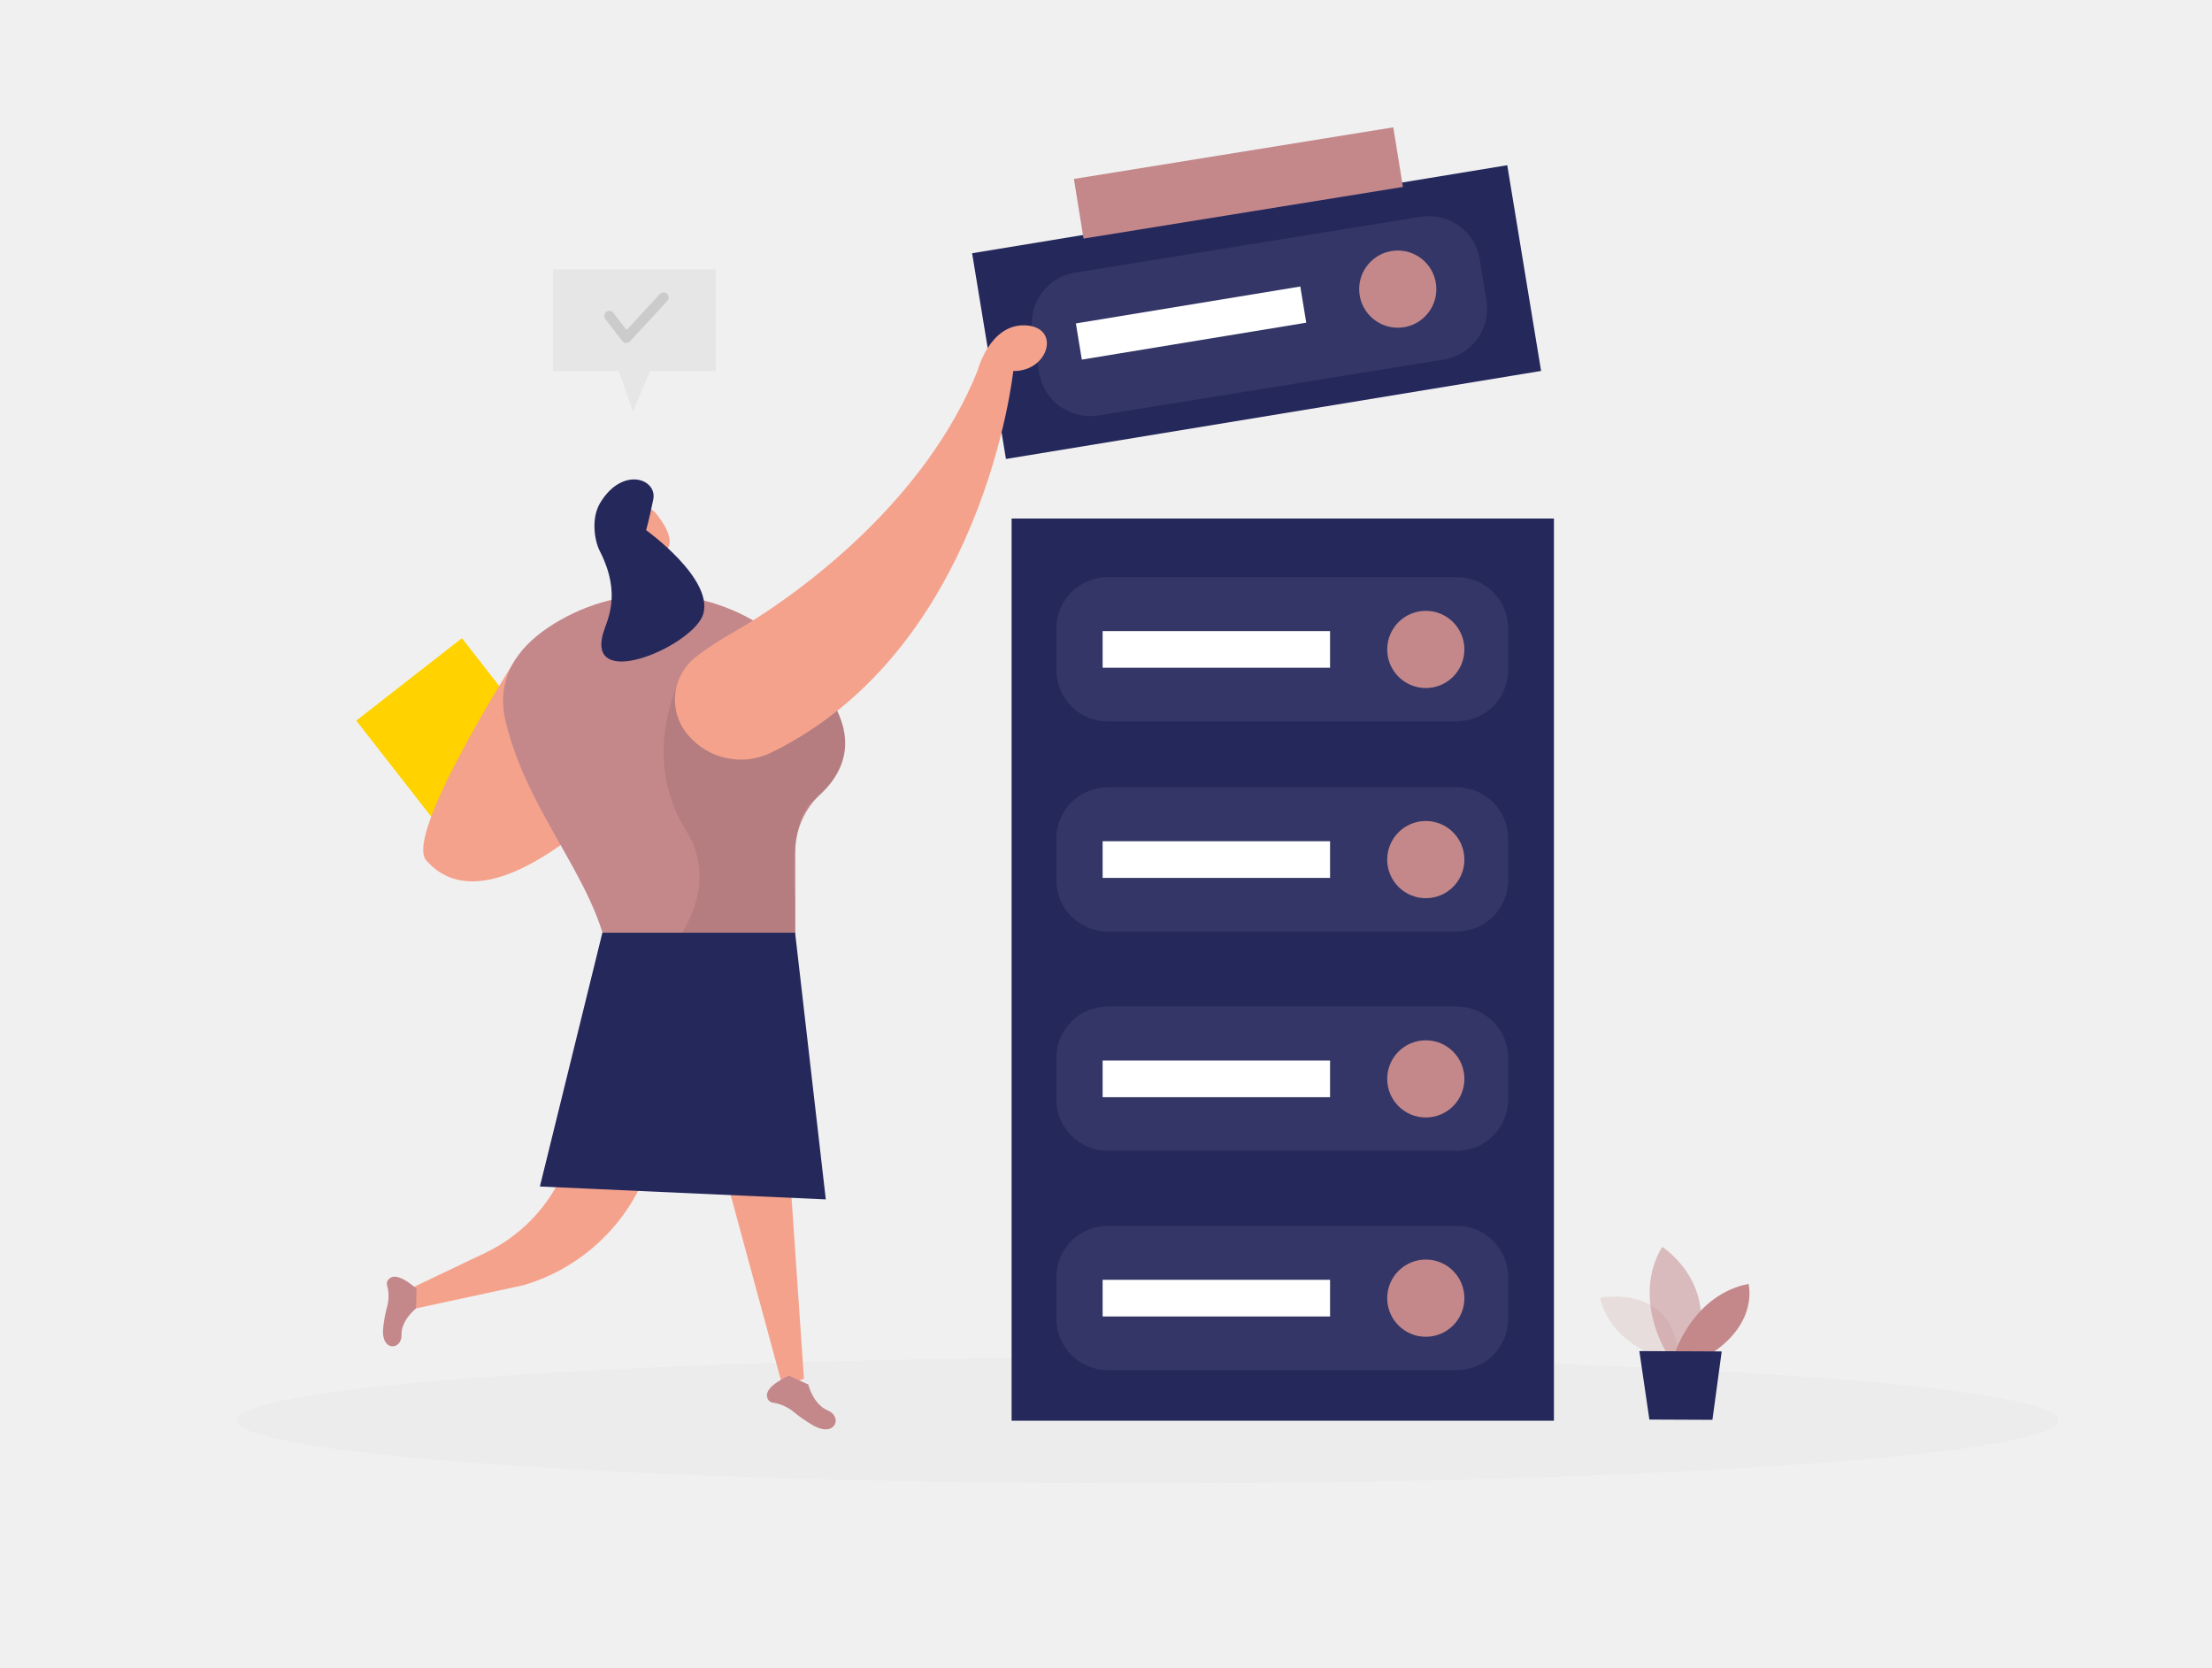
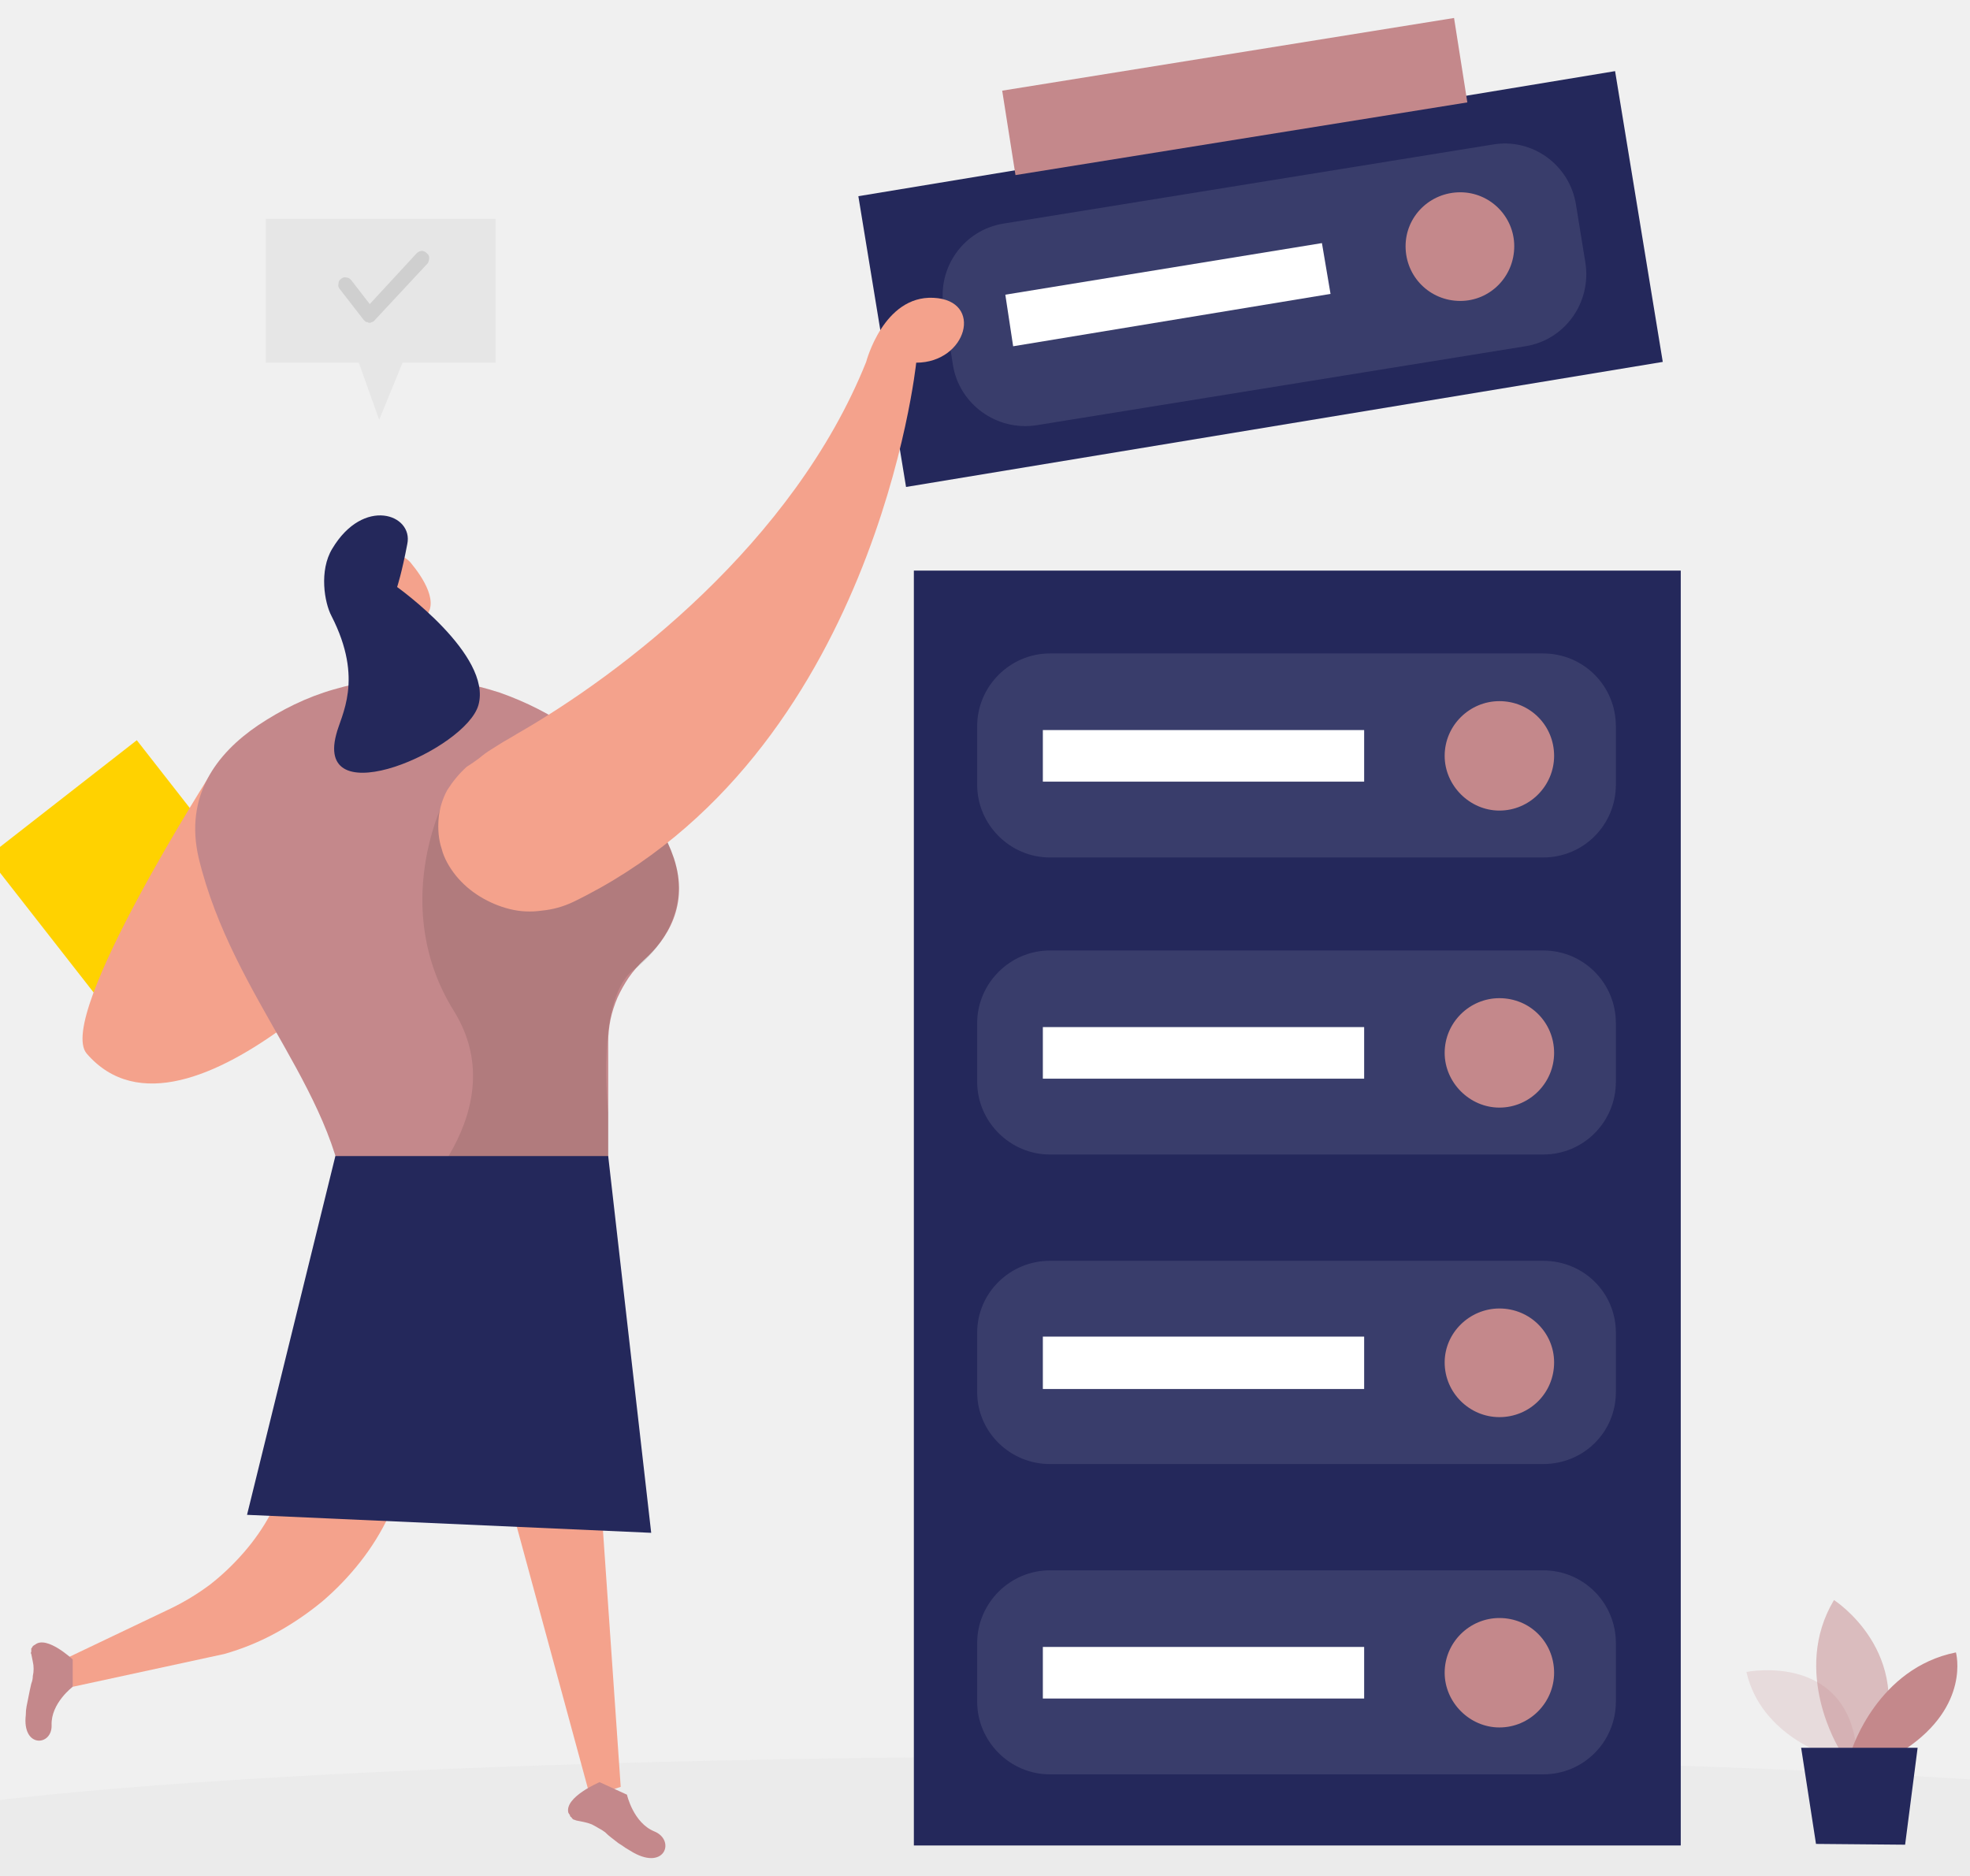
- <svg xmlns="http://www.w3.org/2000/svg" id="Layer_1" data-name="Layer 1" viewBox="0 0 400 300" width="406" height="306" class="illustration styles_illustrationTablet__1DWOa">
-   <ellipse cx="207.55" cy="256.09" rx="164.68" ry="11.38" fill="#e6e6e6" opacity="0.45" />
-   <path d="M111.88,179.92,103,208.24A29.06,29.06,0,0,1,87.75,225.8l-13,6.19.52,3.84,19.46-4.2a34.26,34.26,0,0,0,21.09-17.88l13.74-28.29Z" fill="#f4a28c" />
-   <path d="M300.22,244.67s-8.93-2.44-10.87-10.75c0,0,13.83-2.79,14.23,11.49Z" fill="#c4888b" opacity="0.19" />
-   <path d="M301.32,243.79s-6.24-9.86-.75-19.08c0,0,10.52,6.68,5.84,19.1Z" fill="#c4888b" opacity="0.51" />
-   <path d="M302.92,243.79s3.3-10.41,13.26-12.38c0,0,1.87,6.76-6.45,12.41Z" fill="#c4888b" />
-   <polygon points="296.45 243.56 298.26 255.94 309.66 255.99 311.34 243.62 296.45 243.56" fill="#24285b" />
-   <rect x="182.93" y="93.02" width="98.07" height="163.13" fill="#24285b" />
-   <rect x="178.2" y="36.86" width="98.07" height="37.7" transform="translate(-6.03 37.6) rotate(-9.34)" fill="#24285b" />
-   <rect x="194.12" y="26.29" width="58.34" height="10.89" transform="matrix(0.99, -0.16, 0.16, 0.99, -2.19, 36.65)" fill="#c4888b" />
-   <rect x="191.02" y="141.61" width="81.71" height="26.09" rx="9.29" fill="#fff" opacity="0.07" />
-   <circle cx="257.83" cy="154.69" r="6.98" fill="#c4888b" />
-   <rect x="199.39" y="151.37" width="41.13" height="6.63" fill="#fff" />
-   <rect x="191.02" y="103.61" width="81.71" height="26.09" rx="9.29" fill="#fff" opacity="0.07" />
-   <circle cx="257.83" cy="116.69" r="6.98" fill="#c4888b" />
-   <rect x="199.39" y="113.37" width="41.13" height="6.63" fill="#fff" />
-   <rect x="186.28" y="42.68" width="81.71" height="26.09" rx="9.29" transform="matrix(0.99, -0.16, 0.16, 0.99, -6.03, 37.59)" fill="#fff" opacity="0.07" />
-   <circle cx="252.76" cy="51.54" r="6.98" fill="#c4888b" />
-   <rect x="194.82" y="54.37" width="41.13" height="6.63" transform="translate(-6.51 35.71) rotate(-9.34)" fill="#fff" />
-   <rect x="191.02" y="181.26" width="81.71" height="26.09" rx="9.29" fill="#fff" opacity="0.07" />
-   <circle cx="257.83" cy="194.34" r="6.98" fill="#c4888b" />
-   <rect x="199.39" y="191.02" width="41.13" height="6.63" fill="#fff" />
-   <rect x="191.02" y="220.91" width="81.71" height="26.09" rx="9.29" fill="#fff" opacity="0.07" />
-   <circle cx="257.83" cy="233.99" r="6.98" fill="#c4888b" />
-   <rect x="199.39" y="230.67" width="41.13" height="6.63" fill="#fff" />
-   <polygon points="141.22 187.91 145.38 248.56 141.51 249.9 126.11 193.16 141.22 187.91" fill="#f4a28c" />
-   <path d="M146.17,249.6s.84,3.59,3.55,4.71,1.34,5-2.74,2.65a26.25,26.25,0,0,1-3.6-2.52,7.71,7.71,0,0,0-3.65-1.56,1.24,1.24,0,0,1-1-1c-.55-2,3.95-3.86,3.95-3.86Z" fill="#c4888b" />
-   <path d="M75.26,235.83s-2.74,2.1-2.66,4.84-3.78,3.07-3.31-1.32a24.35,24.35,0,0,1,.76-4,7.08,7.08,0,0,0-.07-3.71,1.2,1.2,0,0,1,.52-1.25c1.49-1.22,4.82,1.9,4.82,1.9Z" fill="#c4888b" />
-   <polygon points="118.01 100 119.45 105.83 114.72 108.33 113.89 98.35 118.01 100" fill="#f4a28c" />
-   <path d="M112.78,92.73a3.56,3.56,0,0,1,5.94-.52c1.75,2.2,3.8,5.64,1,7.2-4.21,2.39-7.48-3-7.48-3A6.54,6.54,0,0,1,112.78,92.73Z" fill="#f4a28c" />
-   <rect x="67.37" y="123.51" width="34.3" height="24.23" transform="translate(29.61 285.7) rotate(-127.97)" fill="#ffd200" />
-   <path d="M93.36,118.29S73,150.13,77.07,154.82c12.94,14.88,41.67-18.64,41.67-18.64Z" fill="#f4a28c" />
-   <path d="M139.42,113.54A35.15,35.15,0,0,0,99,112.81c-5.33,3.63-9.44,9-7.56,16.9,4.41,18.4,18.51,30.53,19,46.72l33.38-2.24V153.35a14.27,14.27,0,0,1,4.55-10.51c2.91-2.68,5.8-7.05,3.82-13.06C150.39,124.45,145.84,118.25,139.42,113.54Z" fill="#c4888b" />
-   <path d="M115.43,96.45s-1-.94-1.52.24,1.2,1.91,1.79,1.34S115.43,96.45,115.43,96.45Z" fill="#f4a28c" />
-   <path d="M122.9,122.21s-7.21,13.79,1.16,27.23-7.5,26.58-7.5,26.58l27.22-1.83V162.31s-1.68-15,3.51-18.41c0,0,8.88-6.4,4.1-16.09s-28.49-5.6-28.49-5.6" opacity="0.08" />
-   <path d="M109,114c.64-2.49,3.61-7-.58-15.19-.88-1.73-1.58-5.78.09-8.58,4-6.71,10.38-4.42,9.62-.66s-1.29,5.55-1.29,5.55,12.12,8.69,10.35,15.1C125.62,115.87,106.3,124.34,109,114Z" fill="#24285b" />
-   <polygon points="108.93 167.91 143.78 167.91 149.33 216.13 97.63 213.8 108.93 167.91" fill="#24285b" />
-   <path d="M124.28,132a9.79,9.79,0,0,1,1.44-13.86,50.17,50.17,0,0,1,6.38-4.24c13.29-7.61,35.38-24.43,44.68-47.63,0,0,2.18-8.48,8.65-8.18s4.24,8.34-2.2,8.26c0,0-5.27,50.34-43.94,69.07a12.46,12.46,0,0,1-15-3.42Z" fill="#f4a28c" />
-   <polygon points="100 47.99 100 66.36 111.87 66.36 114.47 73.67 117.54 66.36 129.41 66.36 129.41 47.99 100 47.99" fill="#e6e6e6" />
-   <path d="M113.22,61.28h0a.91.91,0,0,1-.68-.36l-3.11-4a.92.92,0,0,1,1.45-1.13l2.44,3.14,6-6.5a.92.92,0,1,1,1.35,1.25L113.9,61A.93.93,0,0,1,113.22,61.28Z" opacity="0.12" />
+ <svg xmlns="http://www.w3.org/2000/svg" version="1.2" viewBox="0 0 252 240" width="252" height="240">
+   <style>
+ 		.s0 { opacity: .5;fill: #e6e6e6 } 
+ 		.s1 { fill: #f4a28c } 
+ 		.s2 { opacity: .2;fill: #c4888b } 
+ 		.s3 { opacity: .5;fill: #c4888b } 
+ 		.s4 { fill: #c4888b } 
+ 		.s5 { fill: #24285b } 
+ 		.s6 { opacity: .1;fill: #ffffff } 
+ 		.s7 { fill: #ffffff } 
+ 		.s8 { fill: #ffd200 } 
+ 		.s9 { opacity: .1;fill: #000000 } 
+ 		.s10 { fill: #e6e6e6 } 
+ 	</style>
+   <path id="Layer" class="s0" d="m141.6 247.5c-91.1 0-164.7-5.1-164.7-11.4 0-6.3 73.6-11.4 164.7-11.4 91 0 164.6 5.1 164.6 11.4 0 6.3-73.6 11.4-164.6 11.4z" />
+   <path id="Layer" class="s1" d="m45.9 159.9l-8.9 28.3q-0.9 2.9-2.4 5.5-1.4 2.6-3.4 4.9-2 2.3-4.3 4.1-2.4 1.8-5.1 3.1l-13 6.2 0.5 3.8 19.4-4.2q3.5-1 6.6-2.7 3.1-1.7 5.9-4 2.7-2.3 4.9-5.1 2.2-2.8 3.7-6l13.8-28.3z" />
+   <path id="Layer" class="s2" d="m234.2 224.7c0 0-8.9-2.5-10.8-10.8 0 0 13.8-2.8 14.2 11.5z" />
+   <path id="Layer" class="s3" d="m235.3 223.8c0 0-6.2-9.9-0.7-19.1 0 0 10.5 6.7 5.8 19.1z" />
+   <path id="Layer" class="s4" d="m236.9 223.8c0 0 3.3-10.4 13.3-12.4 0 0 1.9 6.8-6.5 12.4z" />
+   <path id="Layer" class="s5" d="m230.4 223.6l1.9 12.3 11.4 0.1 1.6-12.4h-14.9z" />
+   <path id="Layer" class="s5" d="m116.9 73h98.1v163.1h-98.1z" />
+   <path id="Layer" class="s5" d="m109.8 25.1l96.8-16 6.1 37.2-96.8 16z" />
+   <path id="Layer" class="s4" d="m128.2 11.6l57.8-9.3 1.7 10.8-57.8 9.3z" />
+   <path id="Layer" class="s6" d="m125 130.9c0-5.1 4.2-9.3 9.3-9.3h63.1c5.2 0 9.3 4.2 9.3 9.3v7.5c0 5.1-4.1 9.3-9.3 9.3h-63.1c-5.1 0-9.3-4.2-9.3-9.3z" />
+   <path id="Layer" class="s4" d="m191.8 141.7c-3.8 0-7-3.2-7-7 0-3.9 3.2-7 7-7 3.9 0 7 3.1 7 7 0 3.8-3.1 7-7 7z" />
+   <path id="Layer" class="s7" d="m133.4 131.4h41.1v6.6h-41.1z" />
+   <path id="Layer" class="s6" d="m125 92.9c0-5.1 4.2-9.3 9.3-9.3h63.1c5.2 0 9.3 4.2 9.3 9.3v7.5c0 5.1-4.1 9.3-9.3 9.3h-63.1c-5.1 0-9.3-4.2-9.3-9.3z" />
+   <path id="Layer" class="s4" d="m191.8 103.7c-3.8 0-7-3.2-7-7 0-3.9 3.2-7 7-7 3.9 0 7 3.1 7 7 0 3.8-3.1 7-7 7z" />
+   <path id="Layer" class="s7" d="m133.4 93.4h41.1v6.6h-41.1z" />
+   <path id="Layer" class="s6" d="m120.7 39.2c-0.8-5 2.6-9.8 7.7-10.6l62.5-10.1c5.1-0.9 9.9 2.6 10.7 7.7l1.2 7.4c0.8 5.1-2.6 9.9-7.7 10.7l-62.5 10.1c-5.1 0.8-9.9-2.7-10.7-7.7z" />
+   <path id="Layer" class="s4" d="m186.8 38.5c-3.9 0-7-3.1-7-7 0-3.8 3.1-6.9 7-6.9 3.8 0 6.9 3.1 6.9 6.9 0 3.9-3.1 7-6.9 7z" />
+   <path id="Layer" class="s7" d="m128.6 37.7l40.5-6.6 1.1 6.5-40.6 6.7z" />
+   <path id="Layer" class="s6" d="m125 170.5c0-5.1 4.2-9.2 9.3-9.2h63.1c5.2 0 9.3 4.1 9.3 9.2v7.6c0 5.1-4.1 9.2-9.3 9.2h-63.1c-5.1 0-9.3-4.1-9.3-9.2z" />
+   <path id="Layer" class="s4" d="m191.8 181.3c-3.8 0-7-3.1-7-7 0-3.8 3.2-6.9 7-6.9 3.9 0 7 3.1 7 6.9 0 3.9-3.1 7-7 7z" />
+   <path id="Layer" class="s7" d="m133.4 171h41.1v6.7h-41.1z" />
+   <path id="Layer" class="s6" d="m125 210.2c0-5.1 4.2-9.3 9.3-9.3h63.1c5.2 0 9.3 4.2 9.3 9.3v7.5c0 5.1-4.1 9.3-9.3 9.3h-63.1c-5.1 0-9.3-4.2-9.3-9.3z" />
+   <path id="Layer" class="s4" d="m191.8 221c-3.8 0-7-3.2-7-7 0-3.9 3.2-7 7-7 3.9 0 7 3.1 7 7 0 3.8-3.1 7-7 7z" />
+   <path id="Layer" class="s7" d="m133.4 210.7h41.1v6.6h-41.1z" />
+   <path id="Layer" class="s1" d="m75.2 167.9l4.2 60.7-3.9 1.3-15.4-56.7 15.1-5.3z" />
+   <path id="Layer" class="s4" d="m80.2 229.6c0 0 0.8 3.6 3.5 4.7 2.7 1.1 1.4 5-2.7 2.7q-0.5-0.3-1-0.6-0.4-0.3-0.9-0.6-0.4-0.3-0.9-0.7-0.4-0.3-0.8-0.7-0.4-0.3-0.8-0.5-0.5-0.3-0.9-0.5-0.5-0.2-1-0.3-0.5-0.1-1-0.2-0.2-0.1-0.3-0.1-0.2-0.1-0.3-0.3-0.2-0.1-0.2-0.3-0.1-0.1-0.2-0.3c-0.5-2 4-3.9 4-3.9z" />
+   <path id="Layer" class="s4" d="m9.3 215.8c0 0-2.8 2.1-2.7 4.9 0.1 2.7-3.8 3-3.3-1.3q0-0.6 0.1-1.1 0.1-0.5 0.2-1 0.1-0.5 0.2-1 0.1-0.5 0.2-0.9 0.2-0.5 0.2-1 0.1-0.4 0.1-0.9 0-0.5-0.1-0.9-0.1-0.5-0.2-1-0.1-0.1 0-0.3 0-0.2 0-0.4 0.1-0.1 0.2-0.3 0.1-0.1 0.3-0.2c1.5-1.2 4.8 1.9 4.8 1.9z" />
+   <path id="Layer" class="s1" d="m52 80l1.5 5.8-4.8 2.5-0.8-10 4.1 1.7z" />
+   <path id="Layer" class="s1" d="m46.8 72.7q0.4-0.8 1.2-1.3 0.7-0.5 1.6-0.5 0.9-0.1 1.7 0.2 0.9 0.4 1.4 1.1c1.8 2.2 3.8 5.7 1 7.2-4.2 2.4-7.5-3-7.5-3q0-0.5 0-0.9 0-0.5 0-1 0.1-0.4 0.2-0.9 0.2-0.4 0.4-0.9z" />
+   <path id="Layer" class="s8" d="m19.5 136.6l-21.1-27 19.1-14.9 21.1 27z" />
+   <path id="Layer" class="s1" d="m27.4 98.3c0 0-20.4 31.8-16.3 36.5 12.9 14.9 41.6-18.6 41.6-18.6z" />
+   <path id="Layer" class="s4" d="m73.4 93.5c-2.9-2.1-6.1-3.7-9.5-4.9-3.4-1.1-7-1.8-10.6-1.8-3.6-0.1-7.2 0.4-10.6 1.4-3.5 1-6.7 2.6-9.7 4.6-5.3 3.6-9.4 9-7.6 16.9 4.4 18.4 18.5 30.5 19 46.7l33.4-2.2v-20.9q0-1.4 0.3-2.9 0.3-1.4 0.9-2.8 0.6-1.3 1.4-2.5 0.9-1.3 2-2.3c2.9-2.6 5.8-7 3.8-13-1.8-5.3-6.4-11.6-12.8-16.3z" />
+   <path id="Layer" class="s1" d="m49.4 76.5c0 0-1-1-1.5 0.2-0.5 1.2 1.2 1.9 1.8 1.3 0.6-0.5-0.3-1.5-0.3-1.5z" />
+   <path id="Layer" class="s9" d="m56.9 102.2c0 0-7.2 13.8 1.2 27.2 8.3 13.5-7.5 26.6-7.5 26.6l27.2-1.8v-11.9c0 0-1.7-15 3.5-18.4 0 0 8.9-6.4 4.1-16.1-4.8-9.7-28.5-5.6-28.5-5.6z" />
+   <path id="Layer" class="s5" d="m43 94c0.6-2.5 3.6-7-0.6-15.2-0.9-1.7-1.6-5.8 0.1-8.6 4-6.7 10.4-4.4 9.6-0.6-0.7 3.7-1.3 5.5-1.3 5.5 0 0 12.2 8.7 10.4 15.1-1.6 5.7-20.9 14.1-18.2 3.8z" />
+   <path id="Layer" class="s5" d="m42.9 147.9h34.9l5.5 48.2-51.7-2.3 11.3-45.9z" />
+   <path id="Layer" class="s1" d="m58.3 112c-0.8-1-1.5-2.2-1.8-3.4-0.4-1.2-0.5-2.5-0.4-3.8 0.1-1.3 0.5-2.6 1.1-3.7 0.7-1.1 1.5-2.1 2.5-3q0.8-0.5 1.6-1.1 0.7-0.6 1.5-1.1 0.8-0.5 1.6-1 0.9-0.5 1.7-1c13.3-7.6 35.4-24.4 44.7-47.6 0 0 2.2-8.5 8.6-8.2 6.5 0.3 4.3 8.3-2.2 8.3 0 0-5.2 50.3-43.9 69q-1.9 0.9-4 1.1-2.1 0.3-4.1-0.2-2-0.5-3.8-1.6-1.8-1.1-3.1-2.7z" />
+   <path id="Layer" class="s10" d="m34 28v18.4h11.9l2.6 7.3 3-7.3h11.9v-18.4h-29.4z" />
+   <path id="Layer" class="s9" d="m47.2 41.3q-0.1 0-0.2-0.1-0.1 0-0.2 0 0-0.1-0.1-0.1-0.1-0.1-0.2-0.2l-3.1-4q-0.2-0.3-0.1-0.6 0-0.4 0.3-0.6 0.3-0.3 0.7-0.2 0.3 0 0.6 0.3l2.4 3.1 6-6.5q0.3-0.3 0.7-0.3 0.3 0 0.6 0.3 0.3 0.2 0.3 0.6 0 0.4-0.2 0.7l-6.8 7.3q-0.1 0.1-0.1 0.1-0.1 0.1-0.2 0.1-0.1 0-0.2 0.1-0.1 0-0.2 0z" />
</svg>
